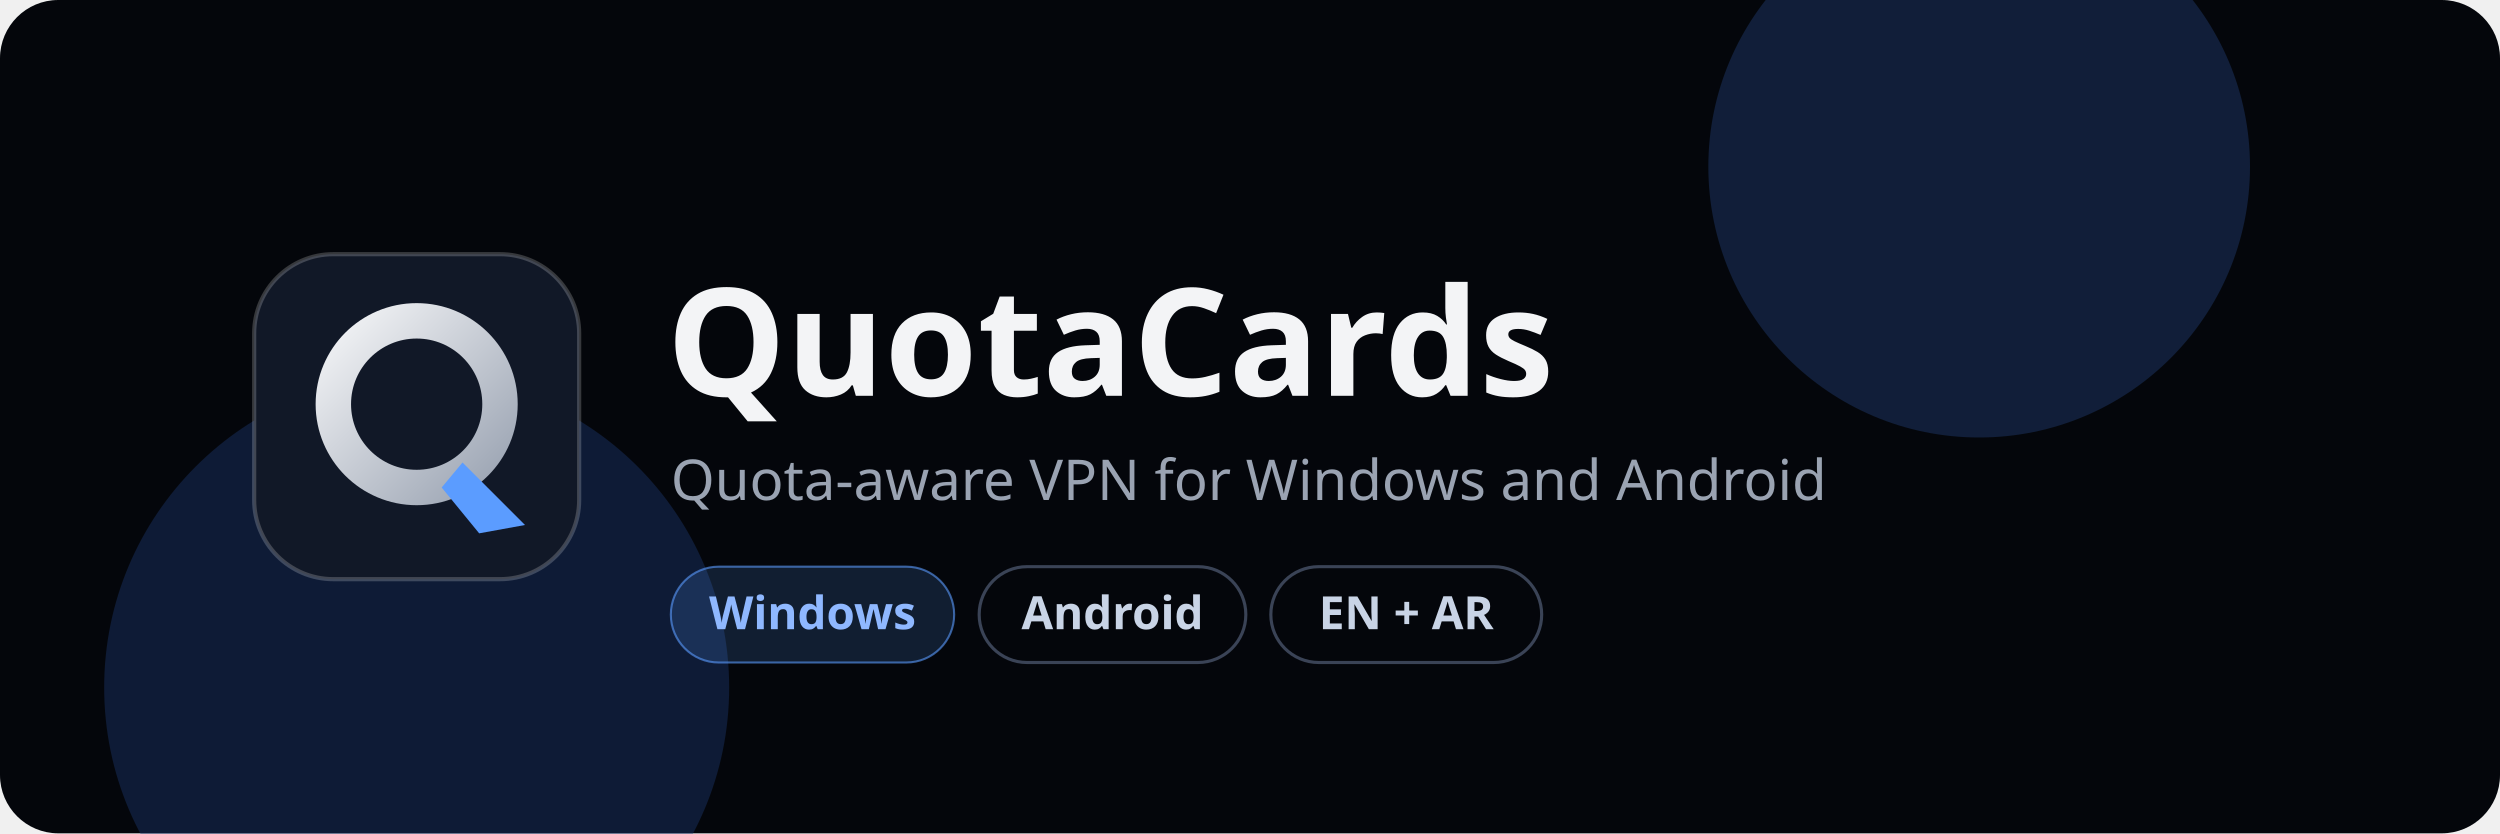
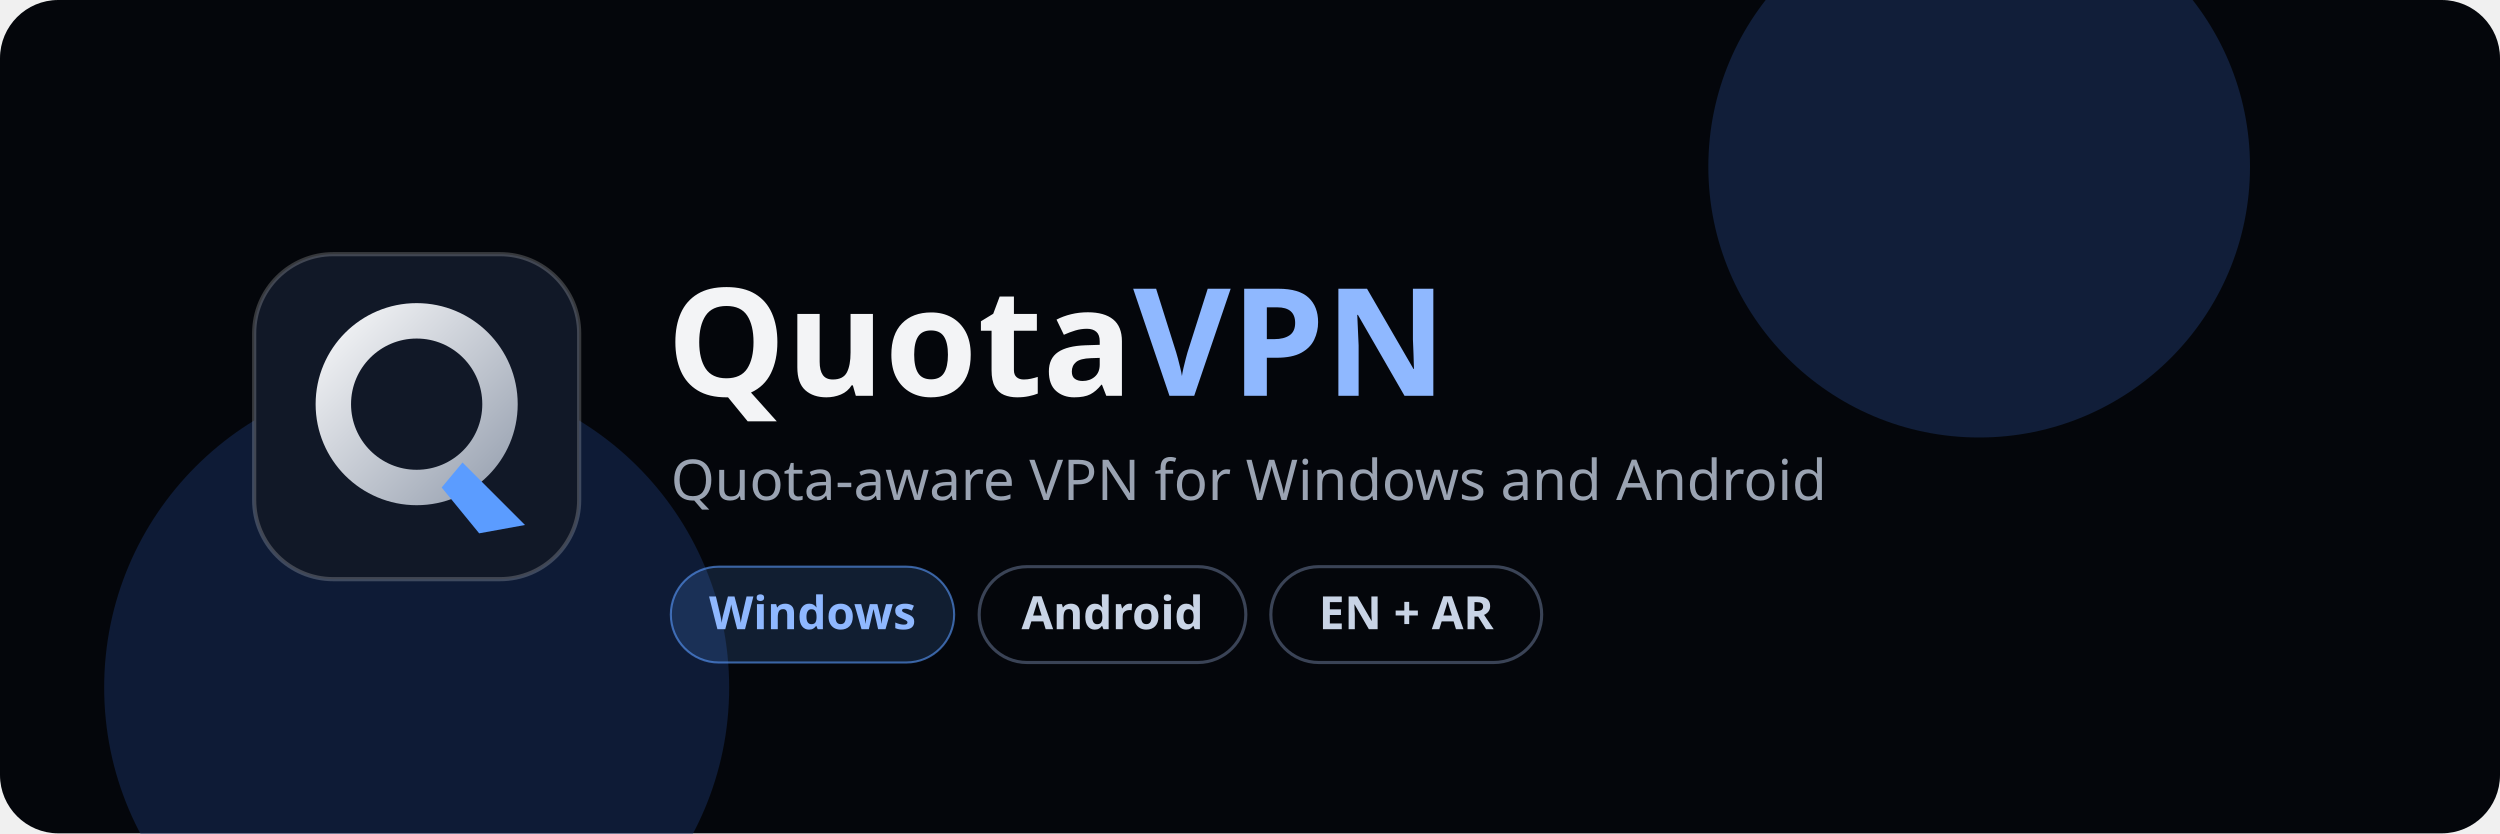
<svg xmlns="http://www.w3.org/2000/svg" width="1200" height="400" viewBox="0 0 1200 400">
  <defs>
    <linearGradient id="ring" x1="0" y1="0" x2="1" y2="1">
      <stop offset="0%" stop-color="#f3f4f6" />
      <stop offset="100%" stop-color="#9aa3b2" />
    </linearGradient>
  </defs>
  <rect width="1200" height="400" rx="28" fill="#04060b" />
  <circle cx="950" cy="80" r="130" fill="#274b8f" opacity="0.35" />
  <circle cx="200" cy="330" r="150" fill="#1d3a75" opacity="0.4" />
  <g transform="translate(200,200)">
    <rect x="-78" y="-78" width="156" height="156" rx="38" fill="#111827" />
    <rect x="-78" y="-78" width="156" height="156" rx="38" fill="none" stroke="#ffffff" stroke-opacity="0.2" stroke-width="2" />
    <circle cx="0" cy="-6" r="40" fill="none" stroke="url(#ring)" stroke-width="17" />
    <path d="M22 22 L52 52 L30 56 L12 34 Z" fill="#5b9cff" />
  </g>
-   <text x="320" y="190" font-family="'Segoe UI', system-ui, sans-serif" font-size="72" font-weight="800" fill="#f3f4f6">QuotaCards</text>
+   <text x="320" y="190" font-family="'Segoe UI', system-ui, sans-serif" font-size="72" font-weight="800" fill="#f3f4f6">Quota<tspan fill="#8fb8ff">VPN</tspan>
+   </text>
  <text x="322" y="240" font-family="'Segoe UI', system-ui, sans-serif" font-size="27" fill="#9aa3b2">Quota-aware VPN for Windows and Android</text>
  <g font-family="'Segoe UI', system-ui, sans-serif" font-size="22" font-weight="700">
    <rect x="322" y="272" width="136" height="46" rx="23" fill="#5b9cff" fill-opacity="0.16" stroke="#5b9cff" stroke-opacity="0.6" />
    <text x="390" y="302" text-anchor="middle" fill="#8fb8ff">Windows</text>
    <rect x="470" y="272" width="128" height="46" rx="23" fill="none" stroke="#3a4356" stroke-width="1.5" />
    <text x="534" y="302" text-anchor="middle" fill="#c9d4e6">Android</text>
    <rect x="610" y="272" width="130" height="46" rx="23" fill="none" stroke="#3a4356" stroke-width="1.5" />
    <text x="675" y="302" text-anchor="middle" fill="#c9d4e6">EN + AR</text>
  </g>
</svg>
